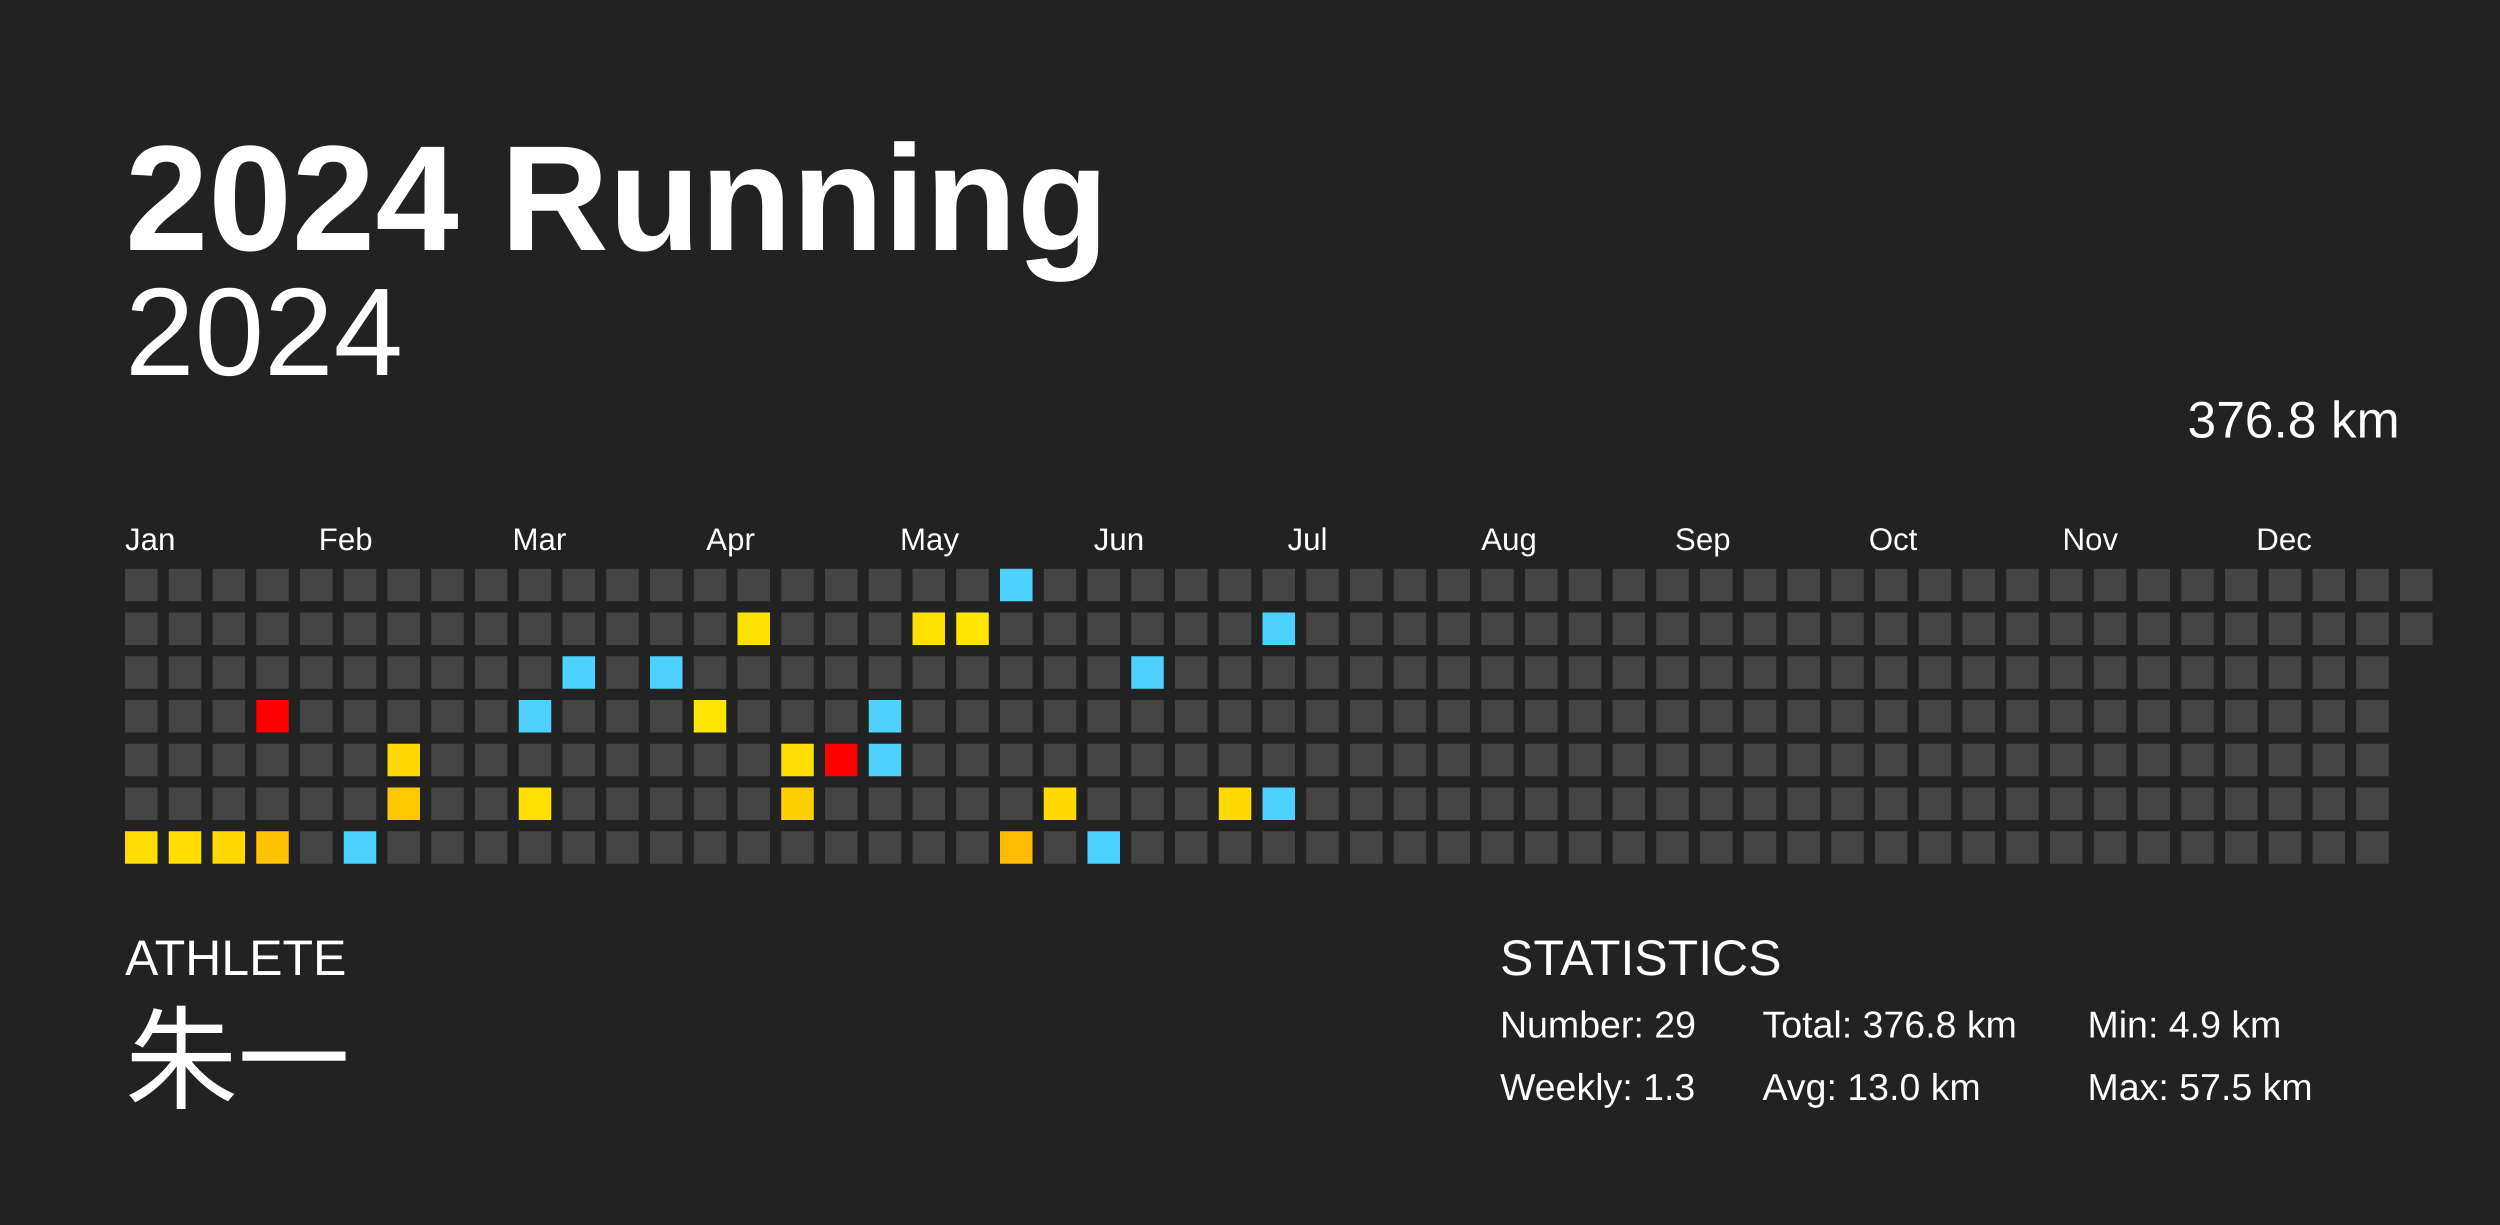
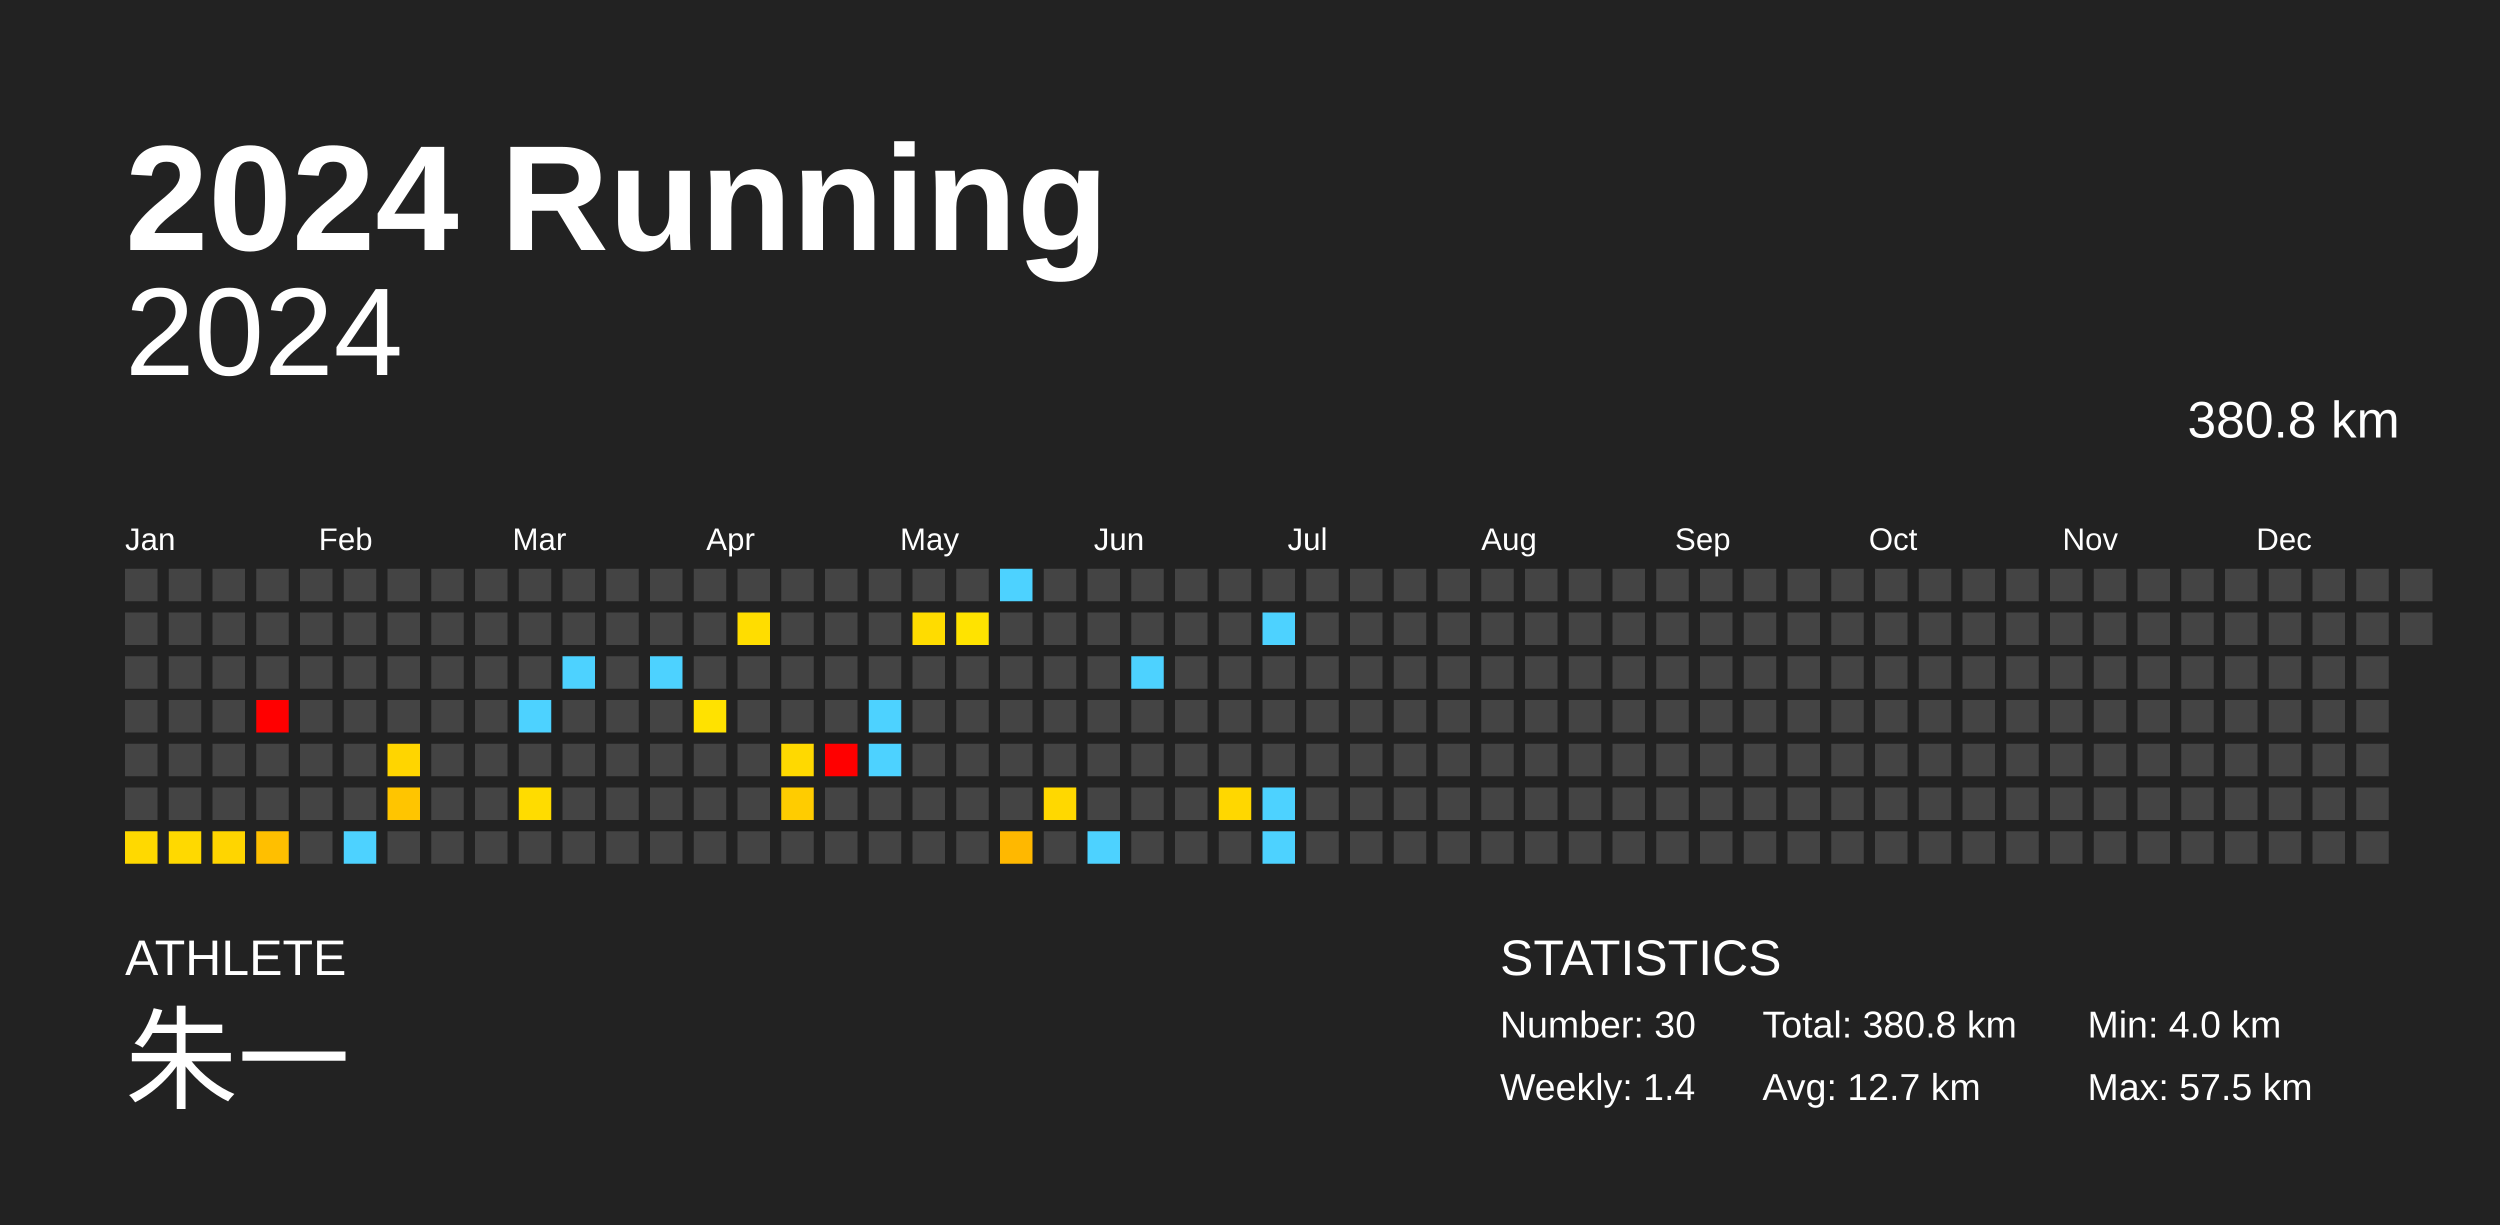
<svg xmlns="http://www.w3.org/2000/svg" baseProfile="full" height="98mm" version="1.1" viewBox="0,0,200,98" width="200mm">
  <defs />
  <rect fill="#222222" height="98" width="200" x="0" y="0" />
  <text fill="#FFFFFF" style="font-size:12px; font-family:Arial; font-weight:bold;" x="10" y="20">2024 Running</text>
  <text fill="#FFFFFF" style="font-size:4px; font-family:Arial" x="10" y="78">ATHLETE</text>
  <text fill="#FFFFFF" style="font-size:9px; font-family:Arial" x="10" y="88">朱一</text>
  <text fill="#FFFFFF" style="font-size:4px; font-family:Arial" x="120" y="78">STATISTICS</text>
-   <text fill="#FFFFFF" style="font-size:3px; font-family:Arial" x="120" y="83">Number: 29</text>
-   <text fill="#FFFFFF" style="font-size:3px; font-family:Arial" x="120" y="88">Weekly: 1.3</text>
-   <text fill="#FFFFFF" style="font-size:3px; font-family:Arial" x="141" y="83">Total: 376.8 km</text>
-   <text fill="#FFFFFF" style="font-size:3px; font-family:Arial" x="141" y="88">Avg: 13.0 km</text>
-   <text fill="#FFFFFF" style="font-size:3px; font-family:Arial" x="167" y="83">Min: 4.9 km</text>
+   <text fill="#FFFFFF" style="font-size:3px; font-family:Arial" x="120" y="83">Number: 30</text>
+   <text fill="#FFFFFF" style="font-size:3px; font-family:Arial" x="120" y="88">Weekly: 1.4</text>
+   <text fill="#FFFFFF" style="font-size:3px; font-family:Arial" x="141" y="83">Total: 380.8 km</text>
+   <text fill="#FFFFFF" style="font-size:3px; font-family:Arial" x="141" y="88">Avg: 12.7 km</text>
+   <text fill="#FFFFFF" style="font-size:3px; font-family:Arial" x="167" y="83">Min: 4.0 km</text>
  <text fill="#FFFFFF" style="font-size:3px; font-family:Arial" x="167" y="88">Max: 57.5 km</text>
  <text alignment-baseline="hanging" fill="#FFFFFF" style="font-size:10.0px; font-family:Arial;" x="10" y="30">2024</text>
-   <text alignment-baseline="hanging" fill="#FFFFFF" style="font-size:4.125px; font-family:Arial;" x="175" y="35">376.8 km</text>
+   <text alignment-baseline="hanging" fill="#FFFFFF" style="font-size:4.125px; font-family:Arial;" x="175" y="35">380.8 km</text>
  <text fill="#FFFFFF" style="font-size:2.5px; font-family:Arial" x="10.0" y="44">Jan</text>
  <text fill="#FFFFFF" style="font-size:2.5px; font-family:Arial" x="25.5" y="44">Feb</text>
  <text fill="#FFFFFF" style="font-size:2.5px; font-family:Arial" x="41.0" y="44">Mar</text>
  <text fill="#FFFFFF" style="font-size:2.5px; font-family:Arial" x="56.5" y="44">Apr</text>
  <text fill="#FFFFFF" style="font-size:2.5px; font-family:Arial" x="72.0" y="44">May</text>
  <text fill="#FFFFFF" style="font-size:2.5px; font-family:Arial" x="87.5" y="44">Jun</text>
  <text fill="#FFFFFF" style="font-size:2.5px; font-family:Arial" x="103.0" y="44">Jul</text>
  <text fill="#FFFFFF" style="font-size:2.5px; font-family:Arial" x="118.5" y="44">Aug</text>
  <text fill="#FFFFFF" style="font-size:2.5px; font-family:Arial" x="134.0" y="44">Sep</text>
  <text fill="#FFFFFF" style="font-size:2.5px; font-family:Arial" x="149.5" y="44">Oct</text>
  <text fill="#FFFFFF" style="font-size:2.5px; font-family:Arial" x="165.0" y="44">Nov</text>
  <text fill="#FFFFFF" style="font-size:2.5px; font-family:Arial" x="180.5" y="44">Dec</text>
  <rect fill="#444444" height="2.6" width="2.6" x="10.0" y="45.5" />
  <rect fill="#444444" height="2.6" width="2.6" x="10.0" y="49.0" />
  <rect fill="#444444" height="2.6" width="2.6" x="10.0" y="52.5" />
  <rect fill="#444444" height="2.6" width="2.6" x="10.0" y="56.0" />
  <rect fill="#444444" height="2.6" width="2.6" x="10.0" y="59.5" />
  <rect fill="#444444" height="2.6" width="2.6" x="10.0" y="63.0" />
-   <rect fill="#ffdd00" height="2.6" width="2.6" x="10.0" y="66.5" />
+   <rect fill="#ffd900" height="2.6" width="2.6" x="10.0" y="66.5" />
  <rect fill="#444444" height="2.6" width="2.6" x="13.5" y="45.5" />
  <rect fill="#444444" height="2.6" width="2.6" x="13.5" y="49.0" />
  <rect fill="#444444" height="2.6" width="2.6" x="13.5" y="52.5" />
  <rect fill="#444444" height="2.6" width="2.6" x="13.5" y="56.0" />
  <rect fill="#444444" height="2.6" width="2.6" x="13.5" y="59.5" />
  <rect fill="#444444" height="2.6" width="2.6" x="13.5" y="63.0" />
-   <rect fill="#ffdd00" height="2.6" width="2.6" x="13.5" y="66.5" />
+   <rect fill="#ffd900" height="2.6" width="2.6" x="13.5" y="66.5" />
  <rect fill="#444444" height="2.6" width="2.6" x="17.0" y="45.5" />
  <rect fill="#444444" height="2.6" width="2.6" x="17.0" y="49.0" />
  <rect fill="#444444" height="2.6" width="2.6" x="17.0" y="52.5" />
  <rect fill="#444444" height="2.6" width="2.6" x="17.0" y="56.0" />
  <rect fill="#444444" height="2.6" width="2.6" x="17.0" y="59.5" />
  <rect fill="#444444" height="2.6" width="2.6" x="17.0" y="63.0" />
-   <rect fill="#ffd900" height="2.6" width="2.6" x="17.0" y="66.5" />
+   <rect fill="#ffd500" height="2.6" width="2.6" x="17.0" y="66.5" />
  <rect fill="#444444" height="2.6" width="2.6" x="20.5" y="45.5" />
  <rect fill="#444444" height="2.6" width="2.6" x="20.5" y="49.0" />
  <rect fill="#444444" height="2.6" width="2.6" x="20.5" y="52.5" />
  <rect fill="red" height="2.6" width="2.6" x="20.5" y="56.0" />
  <rect fill="#444444" height="2.6" width="2.6" x="20.5" y="59.5" />
  <rect fill="#444444" height="2.6" width="2.6" x="20.5" y="63.0" />
-   <rect fill="#ffc200" height="2.6" width="2.6" x="20.5" y="66.5" />
+   <rect fill="#ffbf00" height="2.6" width="2.6" x="20.5" y="66.5" />
  <rect fill="#444444" height="2.6" width="2.6" x="24.0" y="45.5" />
  <rect fill="#444444" height="2.6" width="2.6" x="24.0" y="49.0" />
  <rect fill="#444444" height="2.6" width="2.6" x="24.0" y="52.5" />
  <rect fill="#444444" height="2.6" width="2.6" x="24.0" y="56.0" />
  <rect fill="#444444" height="2.6" width="2.6" x="24.0" y="59.5" />
  <rect fill="#444444" height="2.6" width="2.6" x="24.0" y="63.0" />
  <rect fill="#444444" height="2.6" width="2.6" x="24.0" y="66.5" />
  <rect fill="#444444" height="2.6" width="2.6" x="27.5" y="45.5" />
  <rect fill="#444444" height="2.6" width="2.6" x="27.5" y="49.0" />
  <rect fill="#444444" height="2.6" width="2.6" x="27.5" y="52.5" />
  <rect fill="#444444" height="2.6" width="2.6" x="27.5" y="56.0" />
  <rect fill="#444444" height="2.6" width="2.6" x="27.5" y="59.5" />
  <rect fill="#444444" height="2.6" width="2.6" x="27.5" y="63.0" />
  <rect fill="#4dd2ff" height="2.6" width="2.6" x="27.5" y="66.5" />
  <rect fill="#444444" height="2.6" width="2.6" x="31.0" y="45.5" />
  <rect fill="#444444" height="2.6" width="2.6" x="31.0" y="49.0" />
  <rect fill="#444444" height="2.6" width="2.6" x="31.0" y="52.5" />
  <rect fill="#444444" height="2.6" width="2.6" x="31.0" y="56.0" />
-   <rect fill="#ffd900" height="2.6" width="2.6" x="31.0" y="59.5" />
-   <rect fill="#ffc800" height="2.6" width="2.6" x="31.0" y="63.0" />
+   <rect fill="#ffd500" height="2.6" width="2.6" x="31.0" y="59.5" />
+   <rect fill="#ffc500" height="2.6" width="2.6" x="31.0" y="63.0" />
  <rect fill="#444444" height="2.6" width="2.6" x="31.0" y="66.5" />
  <rect fill="#444444" height="2.6" width="2.6" x="34.5" y="45.5" />
  <rect fill="#444444" height="2.6" width="2.6" x="34.5" y="49.0" />
  <rect fill="#444444" height="2.6" width="2.6" x="34.5" y="52.5" />
  <rect fill="#444444" height="2.6" width="2.6" x="34.5" y="56.0" />
  <rect fill="#444444" height="2.6" width="2.6" x="34.5" y="59.5" />
  <rect fill="#444444" height="2.6" width="2.6" x="34.5" y="63.0" />
  <rect fill="#444444" height="2.6" width="2.6" x="34.5" y="66.5" />
  <rect fill="#444444" height="2.6" width="2.6" x="38.0" y="45.5" />
  <rect fill="#444444" height="2.6" width="2.6" x="38.0" y="49.0" />
  <rect fill="#444444" height="2.6" width="2.6" x="38.0" y="52.5" />
  <rect fill="#444444" height="2.6" width="2.6" x="38.0" y="56.0" />
  <rect fill="#444444" height="2.6" width="2.6" x="38.0" y="59.5" />
  <rect fill="#444444" height="2.6" width="2.6" x="38.0" y="63.0" />
  <rect fill="#444444" height="2.6" width="2.6" x="38.0" y="66.5" />
  <rect fill="#444444" height="2.6" width="2.6" x="41.5" y="45.5" />
  <rect fill="#444444" height="2.6" width="2.6" x="41.5" y="49.0" />
  <rect fill="#444444" height="2.6" width="2.6" x="41.5" y="52.5" />
  <rect fill="#4dd2ff" height="2.6" width="2.6" x="41.5" y="56.0" />
  <rect fill="#444444" height="2.6" width="2.6" x="41.5" y="59.5" />
-   <rect fill="#ffe000" height="2.6" width="2.6" x="41.5" y="63.0" />
+   <rect fill="#ffdc00" height="2.6" width="2.6" x="41.5" y="63.0" />
  <rect fill="#444444" height="2.6" width="2.6" x="41.5" y="66.5" />
  <rect fill="#444444" height="2.6" width="2.6" x="45.0" y="45.5" />
  <rect fill="#444444" height="2.6" width="2.6" x="45.0" y="49.0" />
  <rect fill="#4dd2ff" height="2.6" width="2.6" x="45.0" y="52.5" />
  <rect fill="#444444" height="2.6" width="2.6" x="45.0" y="56.0" />
  <rect fill="#444444" height="2.6" width="2.6" x="45.0" y="59.5" />
  <rect fill="#444444" height="2.6" width="2.6" x="45.0" y="63.0" />
  <rect fill="#444444" height="2.6" width="2.6" x="45.0" y="66.5" />
  <rect fill="#444444" height="2.6" width="2.6" x="48.5" y="45.5" />
  <rect fill="#444444" height="2.6" width="2.6" x="48.5" y="49.0" />
  <rect fill="#444444" height="2.6" width="2.6" x="48.5" y="52.5" />
  <rect fill="#444444" height="2.6" width="2.6" x="48.5" y="56.0" />
  <rect fill="#444444" height="2.6" width="2.6" x="48.5" y="59.5" />
  <rect fill="#444444" height="2.6" width="2.6" x="48.5" y="63.0" />
  <rect fill="#444444" height="2.6" width="2.6" x="48.5" y="66.5" />
  <rect fill="#444444" height="2.6" width="2.6" x="52.0" y="45.5" />
  <rect fill="#444444" height="2.6" width="2.6" x="52.0" y="49.0" />
  <rect fill="#4dd2ff" height="2.6" width="2.6" x="52.0" y="52.5" />
  <rect fill="#444444" height="2.6" width="2.6" x="52.0" y="56.0" />
  <rect fill="#444444" height="2.6" width="2.6" x="52.0" y="59.5" />
  <rect fill="#444444" height="2.6" width="2.6" x="52.0" y="63.0" />
  <rect fill="#444444" height="2.6" width="2.6" x="52.0" y="66.5" />
  <rect fill="#444444" height="2.6" width="2.6" x="55.5" y="45.5" />
  <rect fill="#444444" height="2.6" width="2.6" x="55.5" y="49.0" />
  <rect fill="#444444" height="2.6" width="2.6" x="55.5" y="52.5" />
-   <rect fill="#ffe600" height="2.6" width="2.6" x="55.5" y="56.0" />
+   <rect fill="#ffe200" height="2.6" width="2.6" x="55.5" y="56.0" />
  <rect fill="#444444" height="2.6" width="2.6" x="55.5" y="59.5" />
  <rect fill="#444444" height="2.6" width="2.6" x="55.5" y="63.0" />
  <rect fill="#444444" height="2.6" width="2.6" x="55.5" y="66.5" />
  <rect fill="#444444" height="2.6" width="2.6" x="59.0" y="45.5" />
-   <rect fill="#ffe100" height="2.6" width="2.6" x="59.0" y="49.0" />
+   <rect fill="#ffdd00" height="2.6" width="2.6" x="59.0" y="49.0" />
  <rect fill="#444444" height="2.6" width="2.6" x="59.0" y="52.5" />
  <rect fill="#444444" height="2.6" width="2.6" x="59.0" y="56.0" />
  <rect fill="#444444" height="2.6" width="2.6" x="59.0" y="59.5" />
  <rect fill="#444444" height="2.6" width="2.6" x="59.0" y="63.0" />
  <rect fill="#444444" height="2.6" width="2.6" x="59.0" y="66.5" />
  <rect fill="#444444" height="2.6" width="2.6" x="62.5" y="45.5" />
  <rect fill="#444444" height="2.6" width="2.6" x="62.5" y="49.0" />
  <rect fill="#444444" height="2.6" width="2.6" x="62.5" y="52.5" />
  <rect fill="#444444" height="2.6" width="2.6" x="62.5" y="56.0" />
-   <rect fill="#ffdd00" height="2.6" width="2.6" x="62.5" y="59.5" />
-   <rect fill="#ffd000" height="2.6" width="2.6" x="62.5" y="63.0" />
+   <rect fill="#ffd900" height="2.6" width="2.6" x="62.5" y="59.5" />
+   <rect fill="#ffcc00" height="2.6" width="2.6" x="62.5" y="63.0" />
  <rect fill="#444444" height="2.6" width="2.6" x="62.5" y="66.5" />
  <rect fill="#444444" height="2.6" width="2.6" x="66.0" y="45.5" />
  <rect fill="#444444" height="2.6" width="2.6" x="66.0" y="49.0" />
  <rect fill="#444444" height="2.6" width="2.6" x="66.0" y="52.5" />
  <rect fill="#444444" height="2.6" width="2.6" x="66.0" y="56.0" />
  <rect fill="red" height="2.6" width="2.6" x="66.0" y="59.5" />
  <rect fill="#444444" height="2.6" width="2.6" x="66.0" y="63.0" />
  <rect fill="#444444" height="2.6" width="2.6" x="66.0" y="66.5" />
  <rect fill="#444444" height="2.6" width="2.6" x="69.5" y="45.5" />
  <rect fill="#444444" height="2.6" width="2.6" x="69.5" y="49.0" />
  <rect fill="#444444" height="2.6" width="2.6" x="69.5" y="52.5" />
  <rect fill="#4dd2ff" height="2.6" width="2.6" x="69.5" y="56.0" />
  <rect fill="#4dd2ff" height="2.6" width="2.6" x="69.5" y="59.5" />
  <rect fill="#444444" height="2.6" width="2.6" x="69.5" y="63.0" />
  <rect fill="#444444" height="2.6" width="2.6" x="69.5" y="66.5" />
  <rect fill="#444444" height="2.6" width="2.6" x="73.0" y="45.5" />
-   <rect fill="#ffdf00" height="2.6" width="2.6" x="73.0" y="49.0" />
+   <rect fill="#ffdc00" height="2.6" width="2.6" x="73.0" y="49.0" />
  <rect fill="#444444" height="2.6" width="2.6" x="73.0" y="52.5" />
  <rect fill="#444444" height="2.6" width="2.6" x="73.0" y="56.0" />
  <rect fill="#444444" height="2.6" width="2.6" x="73.0" y="59.5" />
  <rect fill="#444444" height="2.6" width="2.6" x="73.0" y="63.0" />
  <rect fill="#444444" height="2.6" width="2.6" x="73.0" y="66.5" />
  <rect fill="#444444" height="2.6" width="2.6" x="76.5" y="45.5" />
-   <rect fill="#ffe600" height="2.6" width="2.6" x="76.5" y="49.0" />
+   <rect fill="#ffe300" height="2.6" width="2.6" x="76.5" y="49.0" />
  <rect fill="#444444" height="2.6" width="2.6" x="76.5" y="52.5" />
  <rect fill="#444444" height="2.6" width="2.6" x="76.5" y="56.0" />
  <rect fill="#444444" height="2.6" width="2.6" x="76.5" y="59.5" />
  <rect fill="#444444" height="2.6" width="2.6" x="76.5" y="63.0" />
  <rect fill="#444444" height="2.6" width="2.6" x="76.5" y="66.5" />
  <rect fill="#4dd2ff" height="2.6" width="2.6" x="80.0" y="45.5" />
  <rect fill="#444444" height="2.6" width="2.6" x="80.0" y="49.0" />
  <rect fill="#444444" height="2.6" width="2.6" x="80.0" y="52.5" />
  <rect fill="#444444" height="2.6" width="2.6" x="80.0" y="56.0" />
  <rect fill="#444444" height="2.6" width="2.6" x="80.0" y="59.5" />
  <rect fill="#444444" height="2.6" width="2.6" x="80.0" y="63.0" />
-   <rect fill="#ffbb00" height="2.6" width="2.6" x="80.0" y="66.5" />
+   <rect fill="#ffb800" height="2.6" width="2.6" x="80.0" y="66.5" />
  <rect fill="#444444" height="2.6" width="2.6" x="83.5" y="45.5" />
  <rect fill="#444444" height="2.6" width="2.6" x="83.5" y="49.0" />
  <rect fill="#444444" height="2.6" width="2.6" x="83.5" y="52.5" />
  <rect fill="#444444" height="2.6" width="2.6" x="83.5" y="56.0" />
  <rect fill="#444444" height="2.6" width="2.6" x="83.5" y="59.5" />
-   <rect fill="#ffdb00" height="2.6" width="2.6" x="83.5" y="63.0" />
+   <rect fill="#ffd800" height="2.6" width="2.6" x="83.5" y="63.0" />
  <rect fill="#444444" height="2.6" width="2.6" x="83.5" y="66.5" />
  <rect fill="#444444" height="2.6" width="2.6" x="87.0" y="45.5" />
  <rect fill="#444444" height="2.6" width="2.6" x="87.0" y="49.0" />
  <rect fill="#444444" height="2.6" width="2.6" x="87.0" y="52.5" />
  <rect fill="#444444" height="2.6" width="2.6" x="87.0" y="56.0" />
  <rect fill="#444444" height="2.6" width="2.6" x="87.0" y="59.5" />
  <rect fill="#444444" height="2.6" width="2.6" x="87.0" y="63.0" />
  <rect fill="#4dd2ff" height="2.6" width="2.6" x="87.0" y="66.5" />
  <rect fill="#444444" height="2.6" width="2.6" x="90.5" y="45.5" />
  <rect fill="#444444" height="2.6" width="2.6" x="90.5" y="49.0" />
  <rect fill="#4dd2ff" height="2.6" width="2.6" x="90.5" y="52.5" />
  <rect fill="#444444" height="2.6" width="2.6" x="90.5" y="56.0" />
  <rect fill="#444444" height="2.6" width="2.6" x="90.5" y="59.5" />
  <rect fill="#444444" height="2.6" width="2.6" x="90.5" y="63.0" />
  <rect fill="#444444" height="2.6" width="2.6" x="90.5" y="66.5" />
  <rect fill="#444444" height="2.6" width="2.6" x="94.0" y="45.5" />
  <rect fill="#444444" height="2.6" width="2.6" x="94.0" y="49.0" />
  <rect fill="#444444" height="2.6" width="2.6" x="94.0" y="52.5" />
  <rect fill="#444444" height="2.6" width="2.6" x="94.0" y="56.0" />
  <rect fill="#444444" height="2.6" width="2.6" x="94.0" y="59.5" />
  <rect fill="#444444" height="2.6" width="2.6" x="94.0" y="63.0" />
  <rect fill="#444444" height="2.6" width="2.6" x="94.0" y="66.5" />
  <rect fill="#444444" height="2.6" width="2.6" x="97.5" y="45.5" />
  <rect fill="#444444" height="2.6" width="2.6" x="97.5" y="49.0" />
  <rect fill="#444444" height="2.6" width="2.6" x="97.5" y="52.5" />
  <rect fill="#444444" height="2.6" width="2.6" x="97.5" y="56.0" />
  <rect fill="#444444" height="2.6" width="2.6" x="97.5" y="59.5" />
-   <rect fill="#ffdb00" height="2.6" width="2.6" x="97.5" y="63.0" />
+   <rect fill="#ffd700" height="2.6" width="2.6" x="97.5" y="63.0" />
  <rect fill="#444444" height="2.6" width="2.6" x="97.5" y="66.5" />
  <rect fill="#444444" height="2.6" width="2.6" x="101.0" y="45.5" />
  <rect fill="#4dd2ff" height="2.6" width="2.6" x="101.0" y="49.0" />
  <rect fill="#444444" height="2.6" width="2.6" x="101.0" y="52.5" />
  <rect fill="#444444" height="2.6" width="2.6" x="101.0" y="56.0" />
  <rect fill="#444444" height="2.6" width="2.6" x="101.0" y="59.5" />
  <rect fill="#4dd2ff" height="2.6" width="2.6" x="101.0" y="63.0" />
-   <rect fill="#444444" height="2.6" width="2.6" x="101.0" y="66.5" />
+   <rect fill="#4dd2ff" height="2.6" width="2.6" x="101.0" y="66.5" />
  <rect fill="#444444" height="2.6" width="2.6" x="104.5" y="45.5" />
  <rect fill="#444444" height="2.6" width="2.6" x="104.5" y="49.0" />
  <rect fill="#444444" height="2.6" width="2.6" x="104.5" y="52.5" />
  <rect fill="#444444" height="2.6" width="2.6" x="104.5" y="56.0" />
  <rect fill="#444444" height="2.6" width="2.6" x="104.5" y="59.5" />
  <rect fill="#444444" height="2.6" width="2.6" x="104.5" y="63.0" />
  <rect fill="#444444" height="2.6" width="2.6" x="104.5" y="66.5" />
  <rect fill="#444444" height="2.6" width="2.6" x="108.0" y="45.5" />
  <rect fill="#444444" height="2.6" width="2.6" x="108.0" y="49.0" />
  <rect fill="#444444" height="2.6" width="2.6" x="108.0" y="52.5" />
  <rect fill="#444444" height="2.6" width="2.6" x="108.0" y="56.0" />
  <rect fill="#444444" height="2.6" width="2.6" x="108.0" y="59.5" />
  <rect fill="#444444" height="2.6" width="2.6" x="108.0" y="63.0" />
  <rect fill="#444444" height="2.6" width="2.6" x="108.0" y="66.5" />
  <rect fill="#444444" height="2.6" width="2.6" x="111.5" y="45.5" />
  <rect fill="#444444" height="2.6" width="2.6" x="111.5" y="49.0" />
  <rect fill="#444444" height="2.6" width="2.6" x="111.5" y="52.5" />
  <rect fill="#444444" height="2.6" width="2.6" x="111.5" y="56.0" />
  <rect fill="#444444" height="2.6" width="2.6" x="111.5" y="59.5" />
  <rect fill="#444444" height="2.6" width="2.6" x="111.5" y="63.0" />
  <rect fill="#444444" height="2.6" width="2.6" x="111.5" y="66.5" />
  <rect fill="#444444" height="2.6" width="2.6" x="115.0" y="45.5" />
  <rect fill="#444444" height="2.6" width="2.6" x="115.0" y="49.0" />
  <rect fill="#444444" height="2.6" width="2.6" x="115.0" y="52.5" />
  <rect fill="#444444" height="2.6" width="2.6" x="115.0" y="56.0" />
  <rect fill="#444444" height="2.6" width="2.6" x="115.0" y="59.5" />
  <rect fill="#444444" height="2.6" width="2.6" x="115.0" y="63.0" />
  <rect fill="#444444" height="2.6" width="2.6" x="115.0" y="66.5" />
  <rect fill="#444444" height="2.6" width="2.6" x="118.5" y="45.5" />
  <rect fill="#444444" height="2.6" width="2.6" x="118.5" y="49.0" />
  <rect fill="#444444" height="2.6" width="2.6" x="118.5" y="52.5" />
  <rect fill="#444444" height="2.6" width="2.6" x="118.5" y="56.0" />
  <rect fill="#444444" height="2.6" width="2.6" x="118.5" y="59.5" />
  <rect fill="#444444" height="2.6" width="2.6" x="118.5" y="63.0" />
  <rect fill="#444444" height="2.6" width="2.6" x="118.5" y="66.5" />
  <rect fill="#444444" height="2.6" width="2.6" x="122.0" y="45.5" />
  <rect fill="#444444" height="2.6" width="2.6" x="122.0" y="49.0" />
  <rect fill="#444444" height="2.6" width="2.6" x="122.0" y="52.5" />
  <rect fill="#444444" height="2.6" width="2.6" x="122.0" y="56.0" />
  <rect fill="#444444" height="2.6" width="2.6" x="122.0" y="59.5" />
  <rect fill="#444444" height="2.6" width="2.6" x="122.0" y="63.0" />
  <rect fill="#444444" height="2.6" width="2.6" x="122.0" y="66.5" />
  <rect fill="#444444" height="2.6" width="2.6" x="125.5" y="45.5" />
  <rect fill="#444444" height="2.6" width="2.6" x="125.5" y="49.0" />
  <rect fill="#444444" height="2.6" width="2.6" x="125.5" y="52.5" />
  <rect fill="#444444" height="2.6" width="2.6" x="125.5" y="56.0" />
  <rect fill="#444444" height="2.6" width="2.6" x="125.5" y="59.5" />
  <rect fill="#444444" height="2.6" width="2.6" x="125.5" y="63.0" />
  <rect fill="#444444" height="2.6" width="2.6" x="125.5" y="66.5" />
  <rect fill="#444444" height="2.6" width="2.6" x="129.0" y="45.5" />
  <rect fill="#444444" height="2.6" width="2.6" x="129.0" y="49.0" />
  <rect fill="#444444" height="2.6" width="2.6" x="129.0" y="52.5" />
  <rect fill="#444444" height="2.6" width="2.6" x="129.0" y="56.0" />
  <rect fill="#444444" height="2.6" width="2.6" x="129.0" y="59.5" />
  <rect fill="#444444" height="2.6" width="2.6" x="129.0" y="63.0" />
  <rect fill="#444444" height="2.6" width="2.6" x="129.0" y="66.5" />
  <rect fill="#444444" height="2.6" width="2.6" x="132.5" y="45.5" />
  <rect fill="#444444" height="2.6" width="2.6" x="132.5" y="49.0" />
  <rect fill="#444444" height="2.6" width="2.6" x="132.5" y="52.5" />
  <rect fill="#444444" height="2.6" width="2.6" x="132.5" y="56.0" />
  <rect fill="#444444" height="2.6" width="2.6" x="132.5" y="59.5" />
  <rect fill="#444444" height="2.6" width="2.6" x="132.5" y="63.0" />
  <rect fill="#444444" height="2.6" width="2.6" x="132.5" y="66.5" />
  <rect fill="#444444" height="2.6" width="2.6" x="136.0" y="45.5" />
  <rect fill="#444444" height="2.6" width="2.6" x="136.0" y="49.0" />
  <rect fill="#444444" height="2.6" width="2.6" x="136.0" y="52.5" />
  <rect fill="#444444" height="2.6" width="2.6" x="136.0" y="56.0" />
  <rect fill="#444444" height="2.6" width="2.6" x="136.0" y="59.5" />
  <rect fill="#444444" height="2.6" width="2.6" x="136.0" y="63.0" />
  <rect fill="#444444" height="2.6" width="2.6" x="136.0" y="66.5" />
  <rect fill="#444444" height="2.6" width="2.6" x="139.5" y="45.5" />
  <rect fill="#444444" height="2.6" width="2.6" x="139.5" y="49.0" />
  <rect fill="#444444" height="2.6" width="2.6" x="139.5" y="52.5" />
  <rect fill="#444444" height="2.6" width="2.6" x="139.5" y="56.0" />
  <rect fill="#444444" height="2.6" width="2.6" x="139.5" y="59.5" />
  <rect fill="#444444" height="2.6" width="2.6" x="139.5" y="63.0" />
  <rect fill="#444444" height="2.6" width="2.6" x="139.5" y="66.5" />
  <rect fill="#444444" height="2.6" width="2.6" x="143.0" y="45.5" />
  <rect fill="#444444" height="2.6" width="2.6" x="143.0" y="49.0" />
  <rect fill="#444444" height="2.6" width="2.6" x="143.0" y="52.5" />
  <rect fill="#444444" height="2.6" width="2.6" x="143.0" y="56.0" />
  <rect fill="#444444" height="2.6" width="2.6" x="143.0" y="59.5" />
  <rect fill="#444444" height="2.6" width="2.6" x="143.0" y="63.0" />
  <rect fill="#444444" height="2.6" width="2.6" x="143.0" y="66.5" />
  <rect fill="#444444" height="2.6" width="2.6" x="146.5" y="45.5" />
  <rect fill="#444444" height="2.6" width="2.6" x="146.5" y="49.0" />
  <rect fill="#444444" height="2.6" width="2.6" x="146.5" y="52.5" />
  <rect fill="#444444" height="2.6" width="2.6" x="146.5" y="56.0" />
  <rect fill="#444444" height="2.6" width="2.6" x="146.5" y="59.5" />
  <rect fill="#444444" height="2.6" width="2.6" x="146.5" y="63.0" />
  <rect fill="#444444" height="2.6" width="2.6" x="146.5" y="66.5" />
  <rect fill="#444444" height="2.6" width="2.6" x="150.0" y="45.5" />
  <rect fill="#444444" height="2.6" width="2.6" x="150.0" y="49.0" />
  <rect fill="#444444" height="2.6" width="2.6" x="150.0" y="52.5" />
  <rect fill="#444444" height="2.6" width="2.6" x="150.0" y="56.0" />
  <rect fill="#444444" height="2.6" width="2.6" x="150.0" y="59.5" />
  <rect fill="#444444" height="2.6" width="2.6" x="150.0" y="63.0" />
  <rect fill="#444444" height="2.6" width="2.6" x="150.0" y="66.5" />
  <rect fill="#444444" height="2.6" width="2.6" x="153.5" y="45.5" />
  <rect fill="#444444" height="2.6" width="2.6" x="153.5" y="49.0" />
  <rect fill="#444444" height="2.6" width="2.6" x="153.5" y="52.5" />
  <rect fill="#444444" height="2.6" width="2.6" x="153.5" y="56.0" />
  <rect fill="#444444" height="2.6" width="2.6" x="153.5" y="59.5" />
  <rect fill="#444444" height="2.6" width="2.6" x="153.5" y="63.0" />
  <rect fill="#444444" height="2.6" width="2.6" x="153.5" y="66.5" />
  <rect fill="#444444" height="2.6" width="2.6" x="157.0" y="45.5" />
  <rect fill="#444444" height="2.6" width="2.6" x="157.0" y="49.0" />
  <rect fill="#444444" height="2.6" width="2.6" x="157.0" y="52.5" />
  <rect fill="#444444" height="2.6" width="2.6" x="157.0" y="56.0" />
  <rect fill="#444444" height="2.6" width="2.6" x="157.0" y="59.5" />
  <rect fill="#444444" height="2.6" width="2.6" x="157.0" y="63.0" />
  <rect fill="#444444" height="2.6" width="2.6" x="157.0" y="66.5" />
  <rect fill="#444444" height="2.6" width="2.6" x="160.5" y="45.5" />
  <rect fill="#444444" height="2.6" width="2.6" x="160.5" y="49.0" />
  <rect fill="#444444" height="2.6" width="2.6" x="160.5" y="52.5" />
  <rect fill="#444444" height="2.6" width="2.6" x="160.5" y="56.0" />
  <rect fill="#444444" height="2.6" width="2.6" x="160.5" y="59.5" />
  <rect fill="#444444" height="2.6" width="2.6" x="160.5" y="63.0" />
  <rect fill="#444444" height="2.6" width="2.6" x="160.5" y="66.5" />
  <rect fill="#444444" height="2.6" width="2.6" x="164.0" y="45.5" />
  <rect fill="#444444" height="2.6" width="2.6" x="164.0" y="49.0" />
  <rect fill="#444444" height="2.6" width="2.6" x="164.0" y="52.5" />
  <rect fill="#444444" height="2.6" width="2.6" x="164.0" y="56.0" />
  <rect fill="#444444" height="2.6" width="2.6" x="164.0" y="59.5" />
  <rect fill="#444444" height="2.6" width="2.6" x="164.0" y="63.0" />
  <rect fill="#444444" height="2.6" width="2.6" x="164.0" y="66.5" />
  <rect fill="#444444" height="2.6" width="2.6" x="167.5" y="45.5" />
  <rect fill="#444444" height="2.6" width="2.6" x="167.5" y="49.0" />
  <rect fill="#444444" height="2.6" width="2.6" x="167.5" y="52.5" />
  <rect fill="#444444" height="2.6" width="2.6" x="167.5" y="56.0" />
  <rect fill="#444444" height="2.6" width="2.6" x="167.5" y="59.5" />
  <rect fill="#444444" height="2.6" width="2.6" x="167.5" y="63.0" />
  <rect fill="#444444" height="2.6" width="2.6" x="167.5" y="66.5" />
  <rect fill="#444444" height="2.6" width="2.6" x="171.0" y="45.5" />
  <rect fill="#444444" height="2.6" width="2.6" x="171.0" y="49.0" />
  <rect fill="#444444" height="2.6" width="2.6" x="171.0" y="52.5" />
  <rect fill="#444444" height="2.6" width="2.6" x="171.0" y="56.0" />
  <rect fill="#444444" height="2.6" width="2.6" x="171.0" y="59.5" />
  <rect fill="#444444" height="2.6" width="2.6" x="171.0" y="63.0" />
  <rect fill="#444444" height="2.6" width="2.6" x="171.0" y="66.5" />
  <rect fill="#444444" height="2.6" width="2.6" x="174.5" y="45.5" />
  <rect fill="#444444" height="2.6" width="2.6" x="174.5" y="49.0" />
  <rect fill="#444444" height="2.6" width="2.6" x="174.5" y="52.5" />
  <rect fill="#444444" height="2.6" width="2.6" x="174.5" y="56.0" />
  <rect fill="#444444" height="2.6" width="2.6" x="174.5" y="59.5" />
  <rect fill="#444444" height="2.6" width="2.6" x="174.5" y="63.0" />
  <rect fill="#444444" height="2.6" width="2.6" x="174.5" y="66.5" />
  <rect fill="#444444" height="2.6" width="2.6" x="178.0" y="45.5" />
  <rect fill="#444444" height="2.6" width="2.6" x="178.0" y="49.0" />
  <rect fill="#444444" height="2.6" width="2.6" x="178.0" y="52.5" />
  <rect fill="#444444" height="2.6" width="2.6" x="178.0" y="56.0" />
  <rect fill="#444444" height="2.6" width="2.6" x="178.0" y="59.5" />
  <rect fill="#444444" height="2.6" width="2.6" x="178.0" y="63.0" />
  <rect fill="#444444" height="2.6" width="2.6" x="178.0" y="66.5" />
  <rect fill="#444444" height="2.6" width="2.6" x="181.5" y="45.5" />
  <rect fill="#444444" height="2.6" width="2.6" x="181.5" y="49.0" />
  <rect fill="#444444" height="2.6" width="2.6" x="181.5" y="52.5" />
  <rect fill="#444444" height="2.6" width="2.6" x="181.5" y="56.0" />
  <rect fill="#444444" height="2.6" width="2.6" x="181.5" y="59.5" />
  <rect fill="#444444" height="2.6" width="2.6" x="181.5" y="63.0" />
  <rect fill="#444444" height="2.6" width="2.6" x="181.5" y="66.5" />
  <rect fill="#444444" height="2.6" width="2.6" x="185.0" y="45.5" />
  <rect fill="#444444" height="2.6" width="2.6" x="185.0" y="49.0" />
  <rect fill="#444444" height="2.6" width="2.6" x="185.0" y="52.5" />
  <rect fill="#444444" height="2.6" width="2.6" x="185.0" y="56.0" />
  <rect fill="#444444" height="2.6" width="2.6" x="185.0" y="59.5" />
  <rect fill="#444444" height="2.6" width="2.6" x="185.0" y="63.0" />
  <rect fill="#444444" height="2.6" width="2.6" x="185.0" y="66.5" />
  <rect fill="#444444" height="2.6" width="2.6" x="188.5" y="45.5" />
  <rect fill="#444444" height="2.6" width="2.6" x="188.5" y="49.0" />
  <rect fill="#444444" height="2.6" width="2.6" x="188.5" y="52.5" />
  <rect fill="#444444" height="2.6" width="2.6" x="188.5" y="56.0" />
  <rect fill="#444444" height="2.6" width="2.6" x="188.5" y="59.5" />
  <rect fill="#444444" height="2.6" width="2.6" x="188.5" y="63.0" />
  <rect fill="#444444" height="2.6" width="2.6" x="188.5" y="66.5" />
  <rect fill="#444444" height="2.6" width="2.6" x="192.0" y="45.5" />
  <rect fill="#444444" height="2.6" width="2.6" x="192.0" y="49.0" />
</svg>
